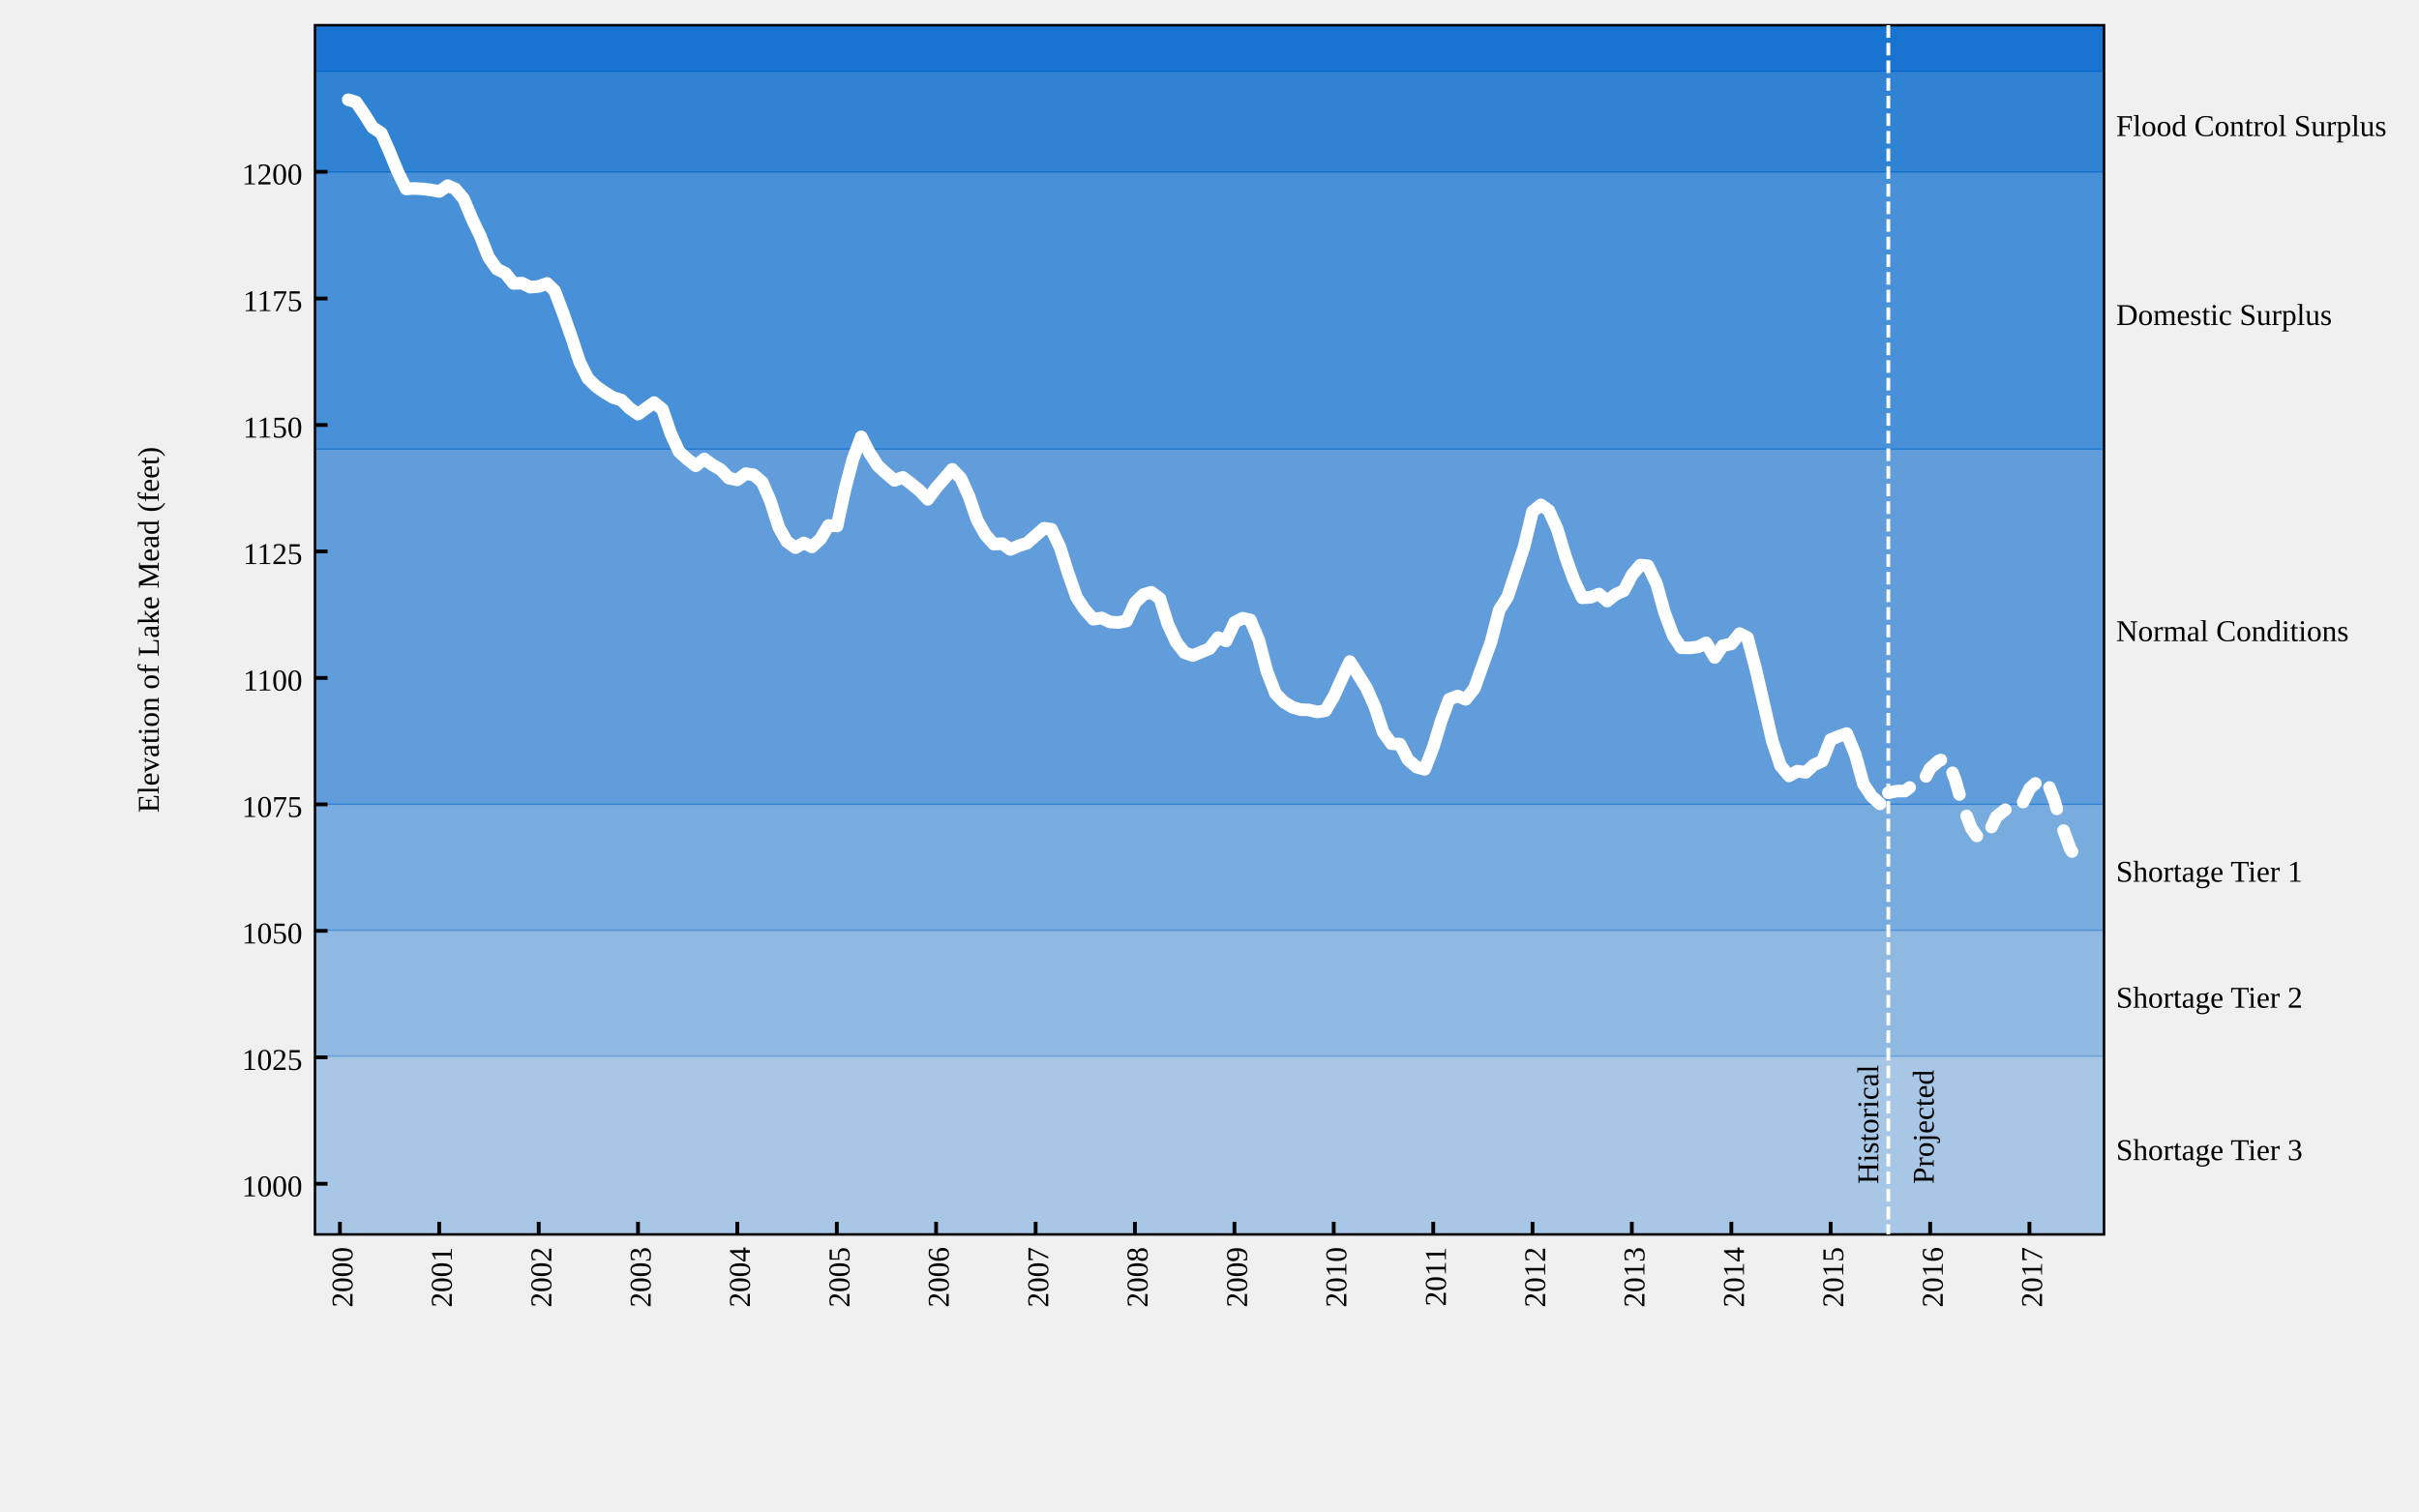
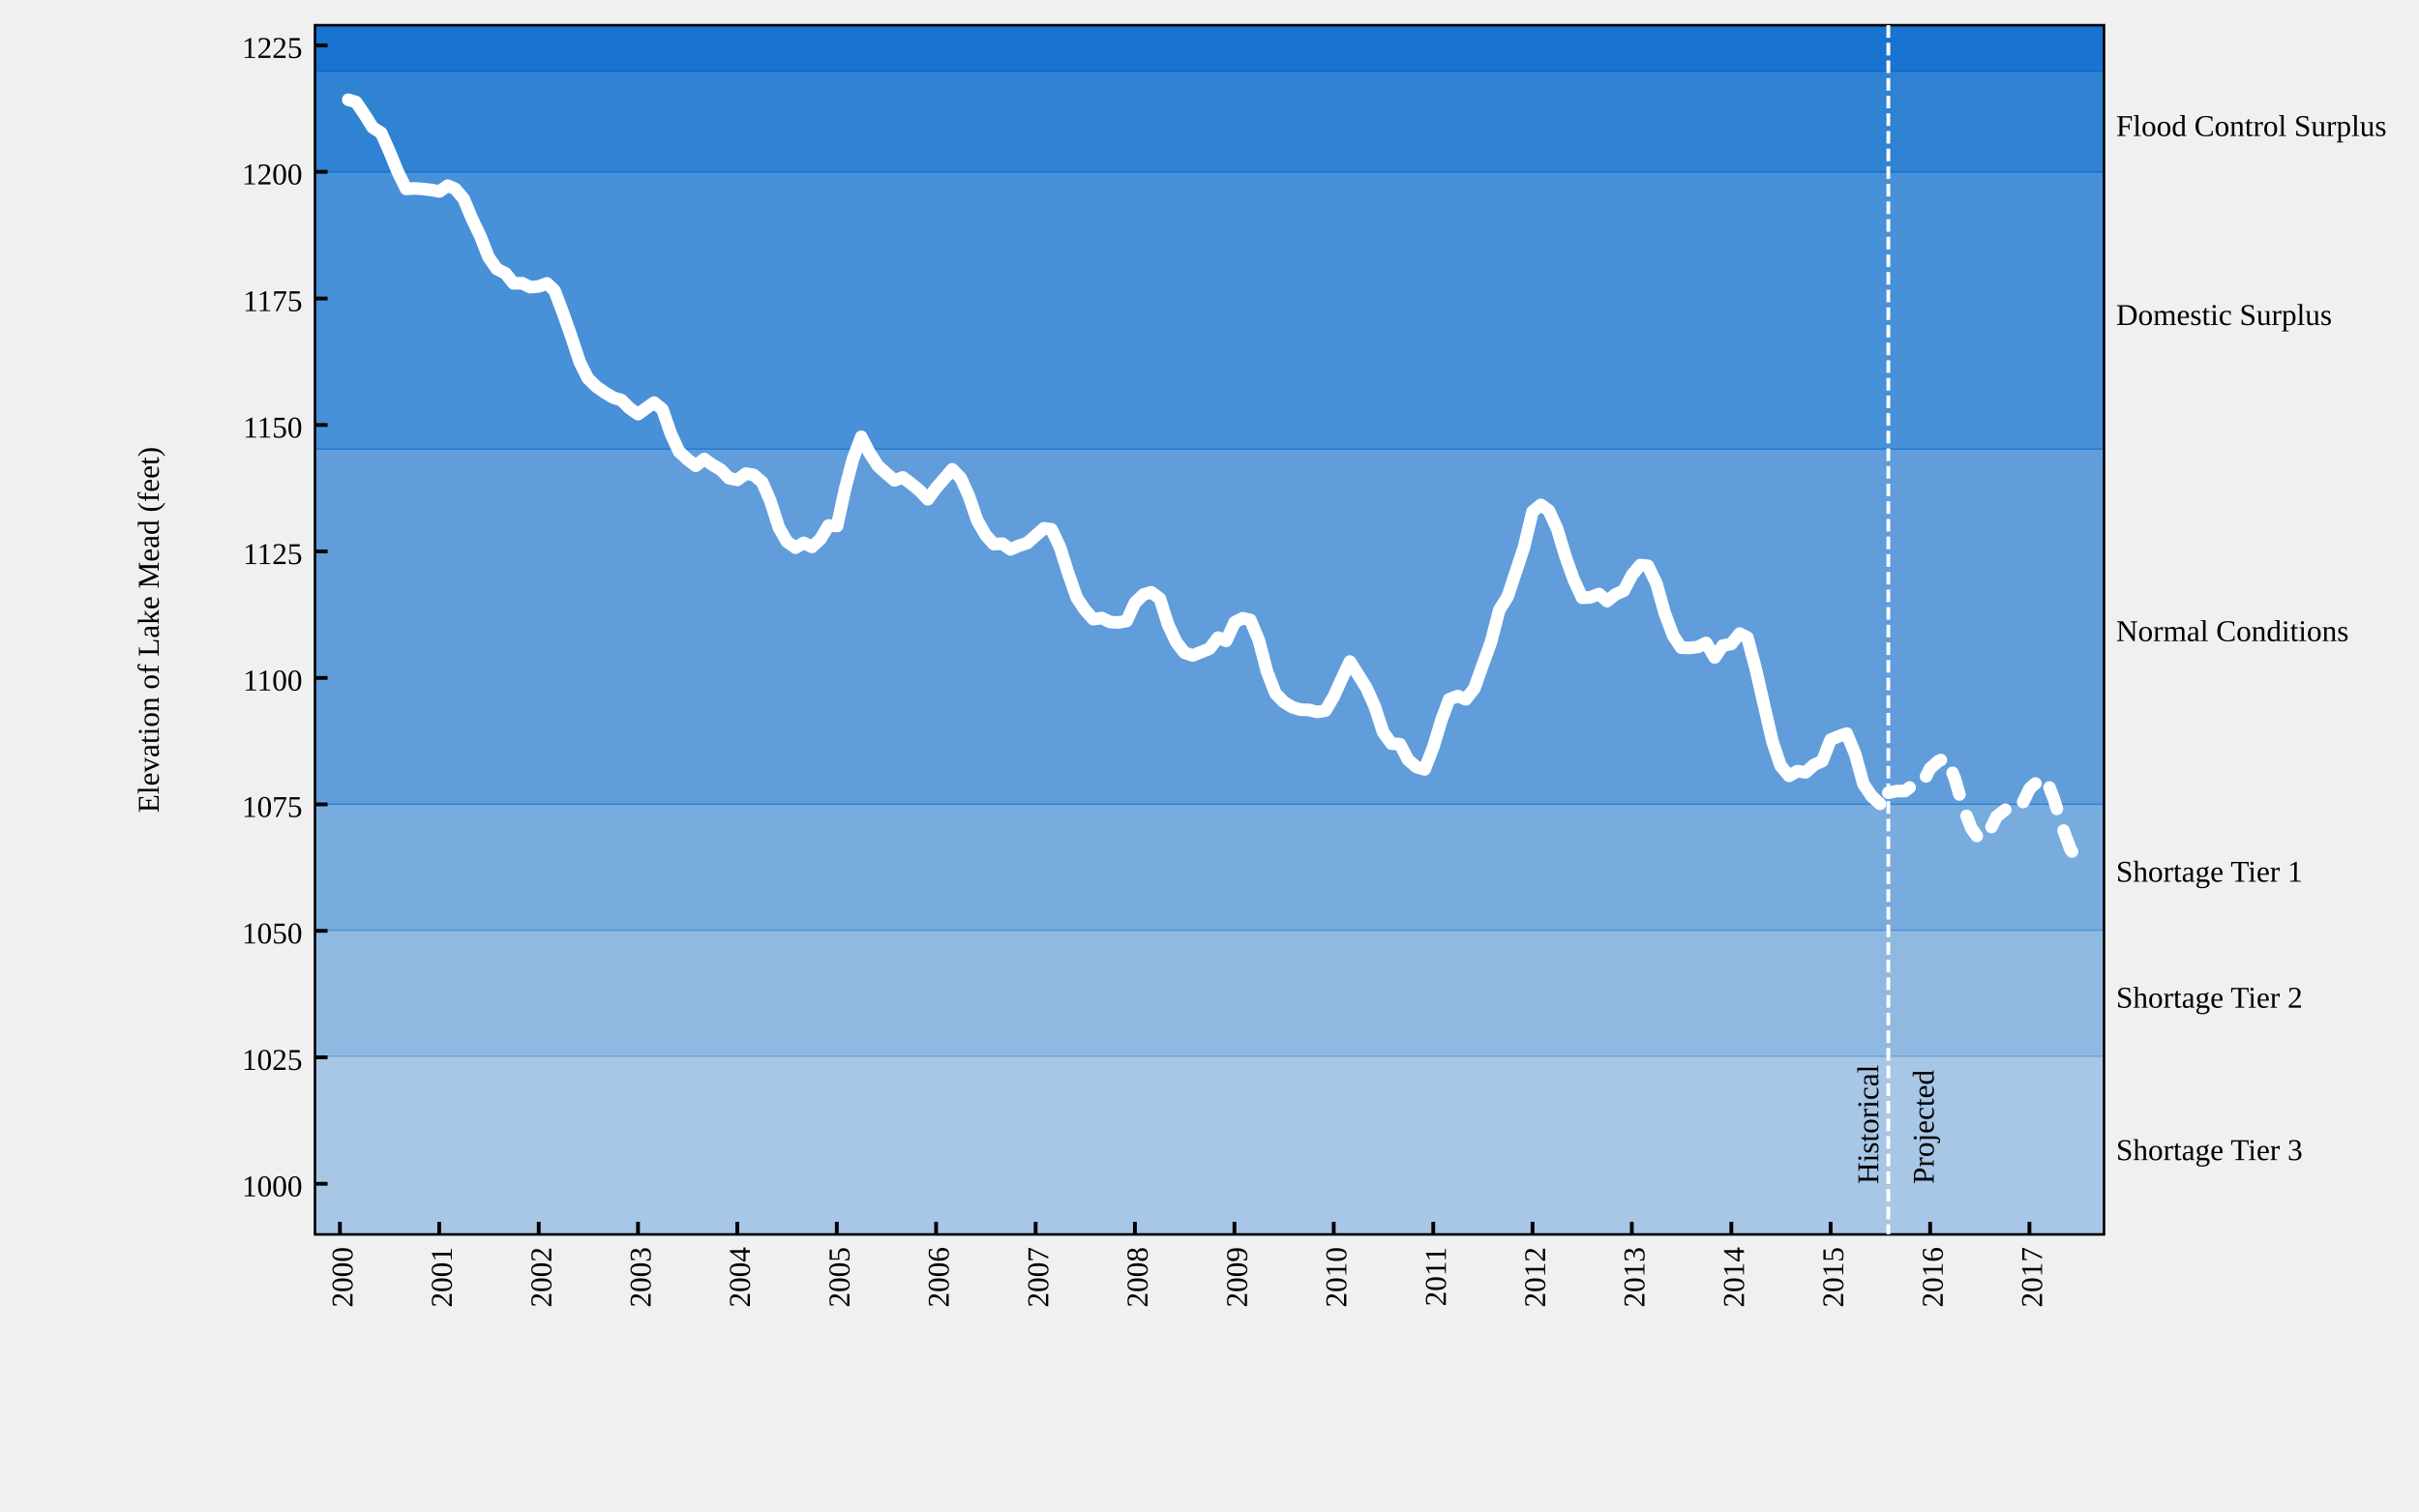
<svg xmlns="http://www.w3.org/2000/svg" version="1.1" preserveAspectRatio="xMinYMin meet" viewBox="0 0 960 600" id="mead-elev-projected-svg">
  <rect id="peak" x="125" y="10" width="710" height="18.5" fill="#0066CC" opacity="0.9" class="level-fill" />
  <rect id="flood" x="125" y="28" width="710" height="40.5" fill="#0066CC" opacity="0.8" class="level-fill" />
  <rect id="surplus" x="125" y="68" width="710" height="110.5" fill="#0066CC" opacity="0.7" class="level-fill" />
  <rect id="normal" x="125" y="178" width="710" height="141.5" fill="#0066CC" opacity="0.6" class="level-fill" />
  <rect id="shortage1" x="125" y="319" width="710" height="50.5" fill="#0066CC" opacity="0.5" class="level-fill" />
  <rect id="shortage2" x="125" y="369" width="710" height="50.5" fill="#0066CC" opacity="0.4" class="level-fill" />
  <rect id="shortage3" x="125" y="419" width="710" height="71.5" fill="#0066CC" opacity="0.3" class="level-fill" />
  <g class="hidden" id="condition-markers">
    <text x="835" y="48" dy="0.5em" dx="0.4em" class="small-text">Flood Control Surplus</text>
    <text x="835" y="123" dy="0.5em" dx="0.4em" class="small-text">Domestic Surplus</text>
    <text x="835" y="248.5" dy="0.5em" dx="0.4em" class="small-text">Normal Conditions</text>
    <text x="835" y="344" dy="0.5em" dx="0.4em" class="small-text">Shortage Tier 1</text>
    <text x="835" y="394" dy="0.5em" dx="0.4em" class="small-text">Shortage Tier 2</text>
    <text x="835" y="454.5" dy="0.5em" dx="0.4em" class="small-text">Shortage Tier 3</text>
  </g>
  <g id="axes" class="label">
    <rect id="axis.box" x="125.0" y="10.0" width="710.0" height="480.0" style="fill:none;stroke:black" />
    <text transform="translate(75.0,250.0)rotate(270)" text-anchor="middle" id="y-label" dy="-1em">Elevation of Lake Mead (feet)</text>
    <line x1="134.9" y1="490.0" x2="134.9" y2="485.0" style="stroke:black;stroke-width:1.5" />
    <text transform="translate(139.9,495.0)rotate(270)" text-anchor="end">2000</text>
    <line x1="174.3" y1="490.0" x2="174.3" y2="485.0" style="stroke:black;stroke-width:1.5" />
    <text transform="translate(179.3,495.0)rotate(270)" text-anchor="end">2001</text>
    <line x1="213.8" y1="490.0" x2="213.8" y2="485.0" style="stroke:black;stroke-width:1.5" />
    <text transform="translate(218.8,495.0)rotate(270)" text-anchor="end">2002</text>
    <line x1="253.2" y1="490.0" x2="253.2" y2="485.0" style="stroke:black;stroke-width:1.5" />
    <text transform="translate(258.2,495.0)rotate(270)" text-anchor="end">2003</text>
    <line x1="292.6" y1="490.0" x2="292.6" y2="485.0" style="stroke:black;stroke-width:1.5" />
    <text transform="translate(297.6,495.0)rotate(270)" text-anchor="end">2004</text>
    <line x1="332.1" y1="490.0" x2="332.1" y2="485.0" style="stroke:black;stroke-width:1.5" />
    <text transform="translate(337.1,495.0)rotate(270)" text-anchor="end">2005</text>
    <line x1="371.5" y1="490.0" x2="371.5" y2="485.0" style="stroke:black;stroke-width:1.5" />
    <text transform="translate(376.5,495.0)rotate(270)" text-anchor="end">2006</text>
    <line x1="411.0" y1="490.0" x2="411.0" y2="485.0" style="stroke:black;stroke-width:1.5" />
    <text transform="translate(416.0,495.0)rotate(270)" text-anchor="end">2007</text>
    <line x1="450.4" y1="490.0" x2="450.4" y2="485.0" style="stroke:black;stroke-width:1.5" />
    <text transform="translate(455.4,495.0)rotate(270)" text-anchor="end">2008</text>
    <line x1="489.9" y1="490.0" x2="489.9" y2="485.0" style="stroke:black;stroke-width:1.5" />
    <text transform="translate(494.9,495.0)rotate(270)" text-anchor="end">2009</text>
    <line x1="529.3" y1="490.0" x2="529.3" y2="485.0" style="stroke:black;stroke-width:1.5" />
    <text transform="translate(534.3,495.0)rotate(270)" text-anchor="end">2010</text>
    <line x1="568.8" y1="490.0" x2="568.8" y2="485.0" style="stroke:black;stroke-width:1.5" />
    <text transform="translate(573.8,495.0)rotate(270)" text-anchor="end">2011</text>
    <line x1="608.2" y1="490.0" x2="608.2" y2="485.0" style="stroke:black;stroke-width:1.5" />
    <text transform="translate(613.2,495.0)rotate(270)" text-anchor="end">2012</text>
    <line x1="647.6" y1="490.0" x2="647.6" y2="485.0" style="stroke:black;stroke-width:1.5" />
    <text transform="translate(652.6,495.0)rotate(270)" text-anchor="end">2013</text>
    <line x1="687.1" y1="490.0" x2="687.1" y2="485.0" style="stroke:black;stroke-width:1.5" />
    <text transform="translate(692.1,495.0)rotate(270)" text-anchor="end">2014</text>
    <line x1="726.5" y1="490.0" x2="726.5" y2="485.0" style="stroke:black;stroke-width:1.5" />
    <text transform="translate(731.5,495.0)rotate(270)" text-anchor="end">2015</text>
    <line x1="766.0" y1="490.0" x2="766.0" y2="485.0" style="stroke:black;stroke-width:1.5" />
    <text transform="translate(771.0,495.0)rotate(270)" text-anchor="end">2016</text>
    <line x1="805.4" y1="490.0" x2="805.4" y2="485.0" style="stroke:black;stroke-width:1.5" />
    <text transform="translate(810.4,495.0)rotate(270)" text-anchor="end">2017</text>
    <line x1="125.0" y1="469.9" x2="130.0" y2="469.9" style="stroke:black;stroke-width:1.5" />
    <text transform="translate(120.0,474.9)rotate(0)" text-anchor="end">1000</text>
    <line x1="125.0" y1="419.7" x2="130.0" y2="419.7" style="stroke:black;stroke-width:1.5" />
    <text transform="translate(120.0,424.7)rotate(0)" text-anchor="end">1025</text>
    <line x1="125.0" y1="369.5" x2="130.0" y2="369.5" style="stroke:black;stroke-width:1.5" />
    <text transform="translate(120.0,374.5)rotate(0)" text-anchor="end">1050</text>
    <line x1="125.0" y1="319.3" x2="130.0" y2="319.3" style="stroke:black;stroke-width:1.5" />
    <text transform="translate(120.0,324.3)rotate(0)" text-anchor="end">1075</text>
    <line x1="125.0" y1="269.1" x2="130.0" y2="269.1" style="stroke:black;stroke-width:1.5" />
    <text transform="translate(120.0,274.1)rotate(0)" text-anchor="end">1100</text>
    <line x1="125.0" y1="218.9" x2="130.0" y2="218.9" style="stroke:black;stroke-width:1.5" />
    <text transform="translate(120.0,223.9)rotate(0)" text-anchor="end">1125</text>
    <line x1="125.0" y1="168.7" x2="130.0" y2="168.7" style="stroke:black;stroke-width:1.5" />
    <text transform="translate(120.0,173.7)rotate(0)" text-anchor="end">1150</text>
    <line x1="125.0" y1="118.5" x2="130.0" y2="118.5" style="stroke:black;stroke-width:1.5" />
    <text transform="translate(120.0,123.5)rotate(0)" text-anchor="end">1175</text>
    <line x1="125.0" y1="68.2" x2="130.0" y2="68.2" style="stroke:black;stroke-width:1.5" />
    <text transform="translate(120.0,73.2)rotate(0)" text-anchor="end">1200</text>
+     <line x1="125.0" y1="18.0" x2="130.0" y2="18.0" style="stroke:black;stroke-width:1.5" />
+     <text transform="translate(120.0,23.0)rotate(0)" text-anchor="end">1225</text>
    <g id="legend" class="label" alignment-baseline="central">
      <text id="date_text" x="155" y="450" dy="-0.6em" dx="0.4em" class="legend"> </text>
      <text id="elev_text" x="155" y="450" dy="0.4em" dx="0.4em" fill="#000000" class="legend"> </text>
      <text id="model_text" x="155" y="450" dy="1.6em" dx="0.4em" fill="#000000" class="legend"> </text>
      <line id="legend-line" x1="140" x2="155" y1="450" y2="450" fill="none" style="stroke:#FFFFFF;stroke-width:5;stroke-linejoin:round;stroke-linecap:round" visibility="hidden" />
    </g>
    <path d="M749.4,10.0 L749.4,490.0 " fill="none" style="stroke:#FFFFFF;stroke-width:1.5;stroke-dasharray:5,2" />
    <text id="Historical-marker" class="hidden" transform="rotate(-90,745.4,470.0),translate(745.4,470.0)">Historical</text>
    <text id="Projected-marker" class="hidden" transform="rotate(-90,767.4,470.0),translate(767.4,470.0)">Projected</text>
    <path d="M138.2,39.6 L141.3,40.5 L144.7,45.5 L147.9,50.6 L151.3,52.8 L154.5,60.0 L157.9,68.3 L161.2,75.0 L164.5,74.8 L167.8,75.0 L171.1,75.4 L174.4,76.0 L177.7,73.7 L180.7,75.0 L184.0,78.9 L187.3,86.8 L190.6,93.7 L193.9,102.1 L197.2,106.8 L200.6,108.5 L203.8,112.5 L207.2,112.4 L210.4,114.0 L213.8,113.7 L217.1,112.5 L220.1,115.4 L223.5,124.4 L226.7,133.5 L230.1,143.8 L233.3,150.2 L236.7,153.5 L240.0,155.8 L243.3,157.8 L246.6,158.8 L249.8,162.0 L253.2,164.4 L256.5,162.0 L259.6,159.8 L262.9,162.5 L266.2,172.1 L269.5,179.3 L272.8,182.3 L276.1,184.9 L279.5,182.2 L282.7,184.5 L286.0,186.4 L289.3,189.8 L292.6,190.5 L296.0,188.0 L299.1,188.5 L302.5,191.4 L305.7,198.8 L309.1,209.4 L312.3,215.0 L315.7,217.4 L319.0,215.5 L322.2,217.1 L325.6,214.0 L328.8,208.6 L332.2,208.8 L335.4,194.0 L338.5,182.2 L341.8,173.4 L345.1,179.8 L348.4,184.9 L351.6,187.8 L355.0,190.7 L358.3,189.5 L361.6,192.0 L364.9,194.7 L368.2,198.2 L371.5,193.7 L374.9,189.8 L377.9,186.3 L381.3,189.8 L384.5,196.9 L387.8,206.5 L391.1,212.3 L394.4,216.0 L397.8,215.8 L401.0,218.1 L404.4,216.6 L407.6,215.6 L411.0,212.6 L414.3,209.7 L417.3,210.1 L420.7,217.3 L423.9,227.5 L427.3,237.2 L430.5,242.0 L433.9,245.8 L437.2,245.3 L440.5,246.9 L443.8,247.1 L447.1,246.5 L450.4,239.3 L453.8,236.0 L456.9,235.1 L460.3,237.6 L463.5,247.8 L466.8,254.9 L470.1,259.1 L473.4,260.2 L476.8,258.8 L480.0,257.5 L483.4,253.1 L486.6,254.4 L490.0,247.0 L493.2,245.4 L496.2,246.1 L499.6,254.2 L502.8,266.5 L506.2,275.3 L509.4,278.6 L512.8,280.7 L516.1,281.7 L519.4,281.8 L522.7,282.6 L526.0,282.1 L529.3,276.5 L532.7,269.0 L535.7,262.6 L539.0,267.8 L542.3,273.1 L545.6,280.5 L548.9,290.6 L552.2,295.2 L555.6,295.4 L558.8,301.6 L562.2,304.5 L565.4,305.4 L568.8,296.6 L572.1,285.7 L575.1,277.6 L578.5,276.3 L581.7,277.6 L585.1,273.3 L588.3,264.3 L591.7,254.9 L595.0,242.1 L598.3,236.9 L601.6,226.9 L604.8,217.2 L608.2,203.1 L611.5,200.4 L614.7,202.7 L618.0,210.0 L621.3,221.0 L624.6,230.2 L627.9,237.3 L631.2,237.1 L634.6,235.8 L637.8,238.6 L641.2,235.9 L644.4,234.5 L647.7,228.2 L651.0,224.3 L654.0,224.6 L657.4,231.7 L660.6,243.2 L664.0,252.3 L667.2,257.1 L670.5,257.2 L673.9,256.8 L677.1,255.2 L680.5,261.0 L683.7,256.3 L687.1,255.6 L690.4,251.5 L693.5,253.1 L696.8,265.6 L700.1,280.0 L703.4,294.3 L706.6,303.9 L710.0,308.0 L713.3,306.1 L716.6,306.6 L719.9,303.6 L723.2,302.1 L726.5,293.6 L729.9,292.2 L732.9,291.2 L736.3,299.5 L739.5,311.2 L742.8,316.1 L746.1,319.1 " fill="none" style="stroke:#FFFFFF;stroke-width:5;stroke-linejoin:round;stroke-linecap:round" />
    <path d="M749.4,314.7 L752.8,314.0 L756.0,314.0 L759.4,311.4 L762.6,311.6 L766.0,305.0 L769.3,302.1 L772.5,300.7 L775.8,309.1 L779.0,320.1 L782.4,328.9 L785.6,333.3 L789.0,331.1 L792.3,324.2 L795.6,321.6 L798.9,318.9 L802.2,319.8 L805.5,313.0 L808.8,310.1 L811.8,308.6 L815.1,317.1 L818.4,328.2 L821.7,337.2 L825.0,341.6 " fill="none" id="dashed-projection" class="hidden" style="stroke:#FFFFFF;stroke-width:5;stroke-linejoin:round;stroke-dasharray:9;stroke-linecap:round" />
    <rect id="2000-01-31" x="134.71" y="10" width="7.00" height="480" fill-opacity="0.0" />
    <rect id="2000-02-29" x="137.85" y="10" width="7.00" height="480" fill-opacity="0.0" />
    <rect id="2000-03-31" x="141.20" y="10" width="7.00" height="480" fill-opacity="0.0" />
    <rect id="2000-04-30" x="144.44" y="10" width="7.00" height="480" fill-opacity="0.0" />
    <rect id="2000-05-31" x="147.79" y="10" width="7.00" height="480" fill-opacity="0.0" />
    <rect id="2000-06-30" x="151.03" y="10" width="7.00" height="480" fill-opacity="0.0" />
    <rect id="2000-07-31" x="154.38" y="10" width="7.00" height="480" fill-opacity="0.0" />
    <rect id="2000-08-31" x="157.73" y="10" width="7.00" height="480" fill-opacity="0.0" />
    <rect id="2000-09-30" x="160.97" y="10" width="7.00" height="480" fill-opacity="0.0" />
    <rect id="2000-10-31" x="164.32" y="10" width="7.00" height="480" fill-opacity="0.0" />
    <rect id="2000-11-30" x="167.56" y="10" width="7.00" height="480" fill-opacity="0.0" />
    <rect id="2000-12-31" x="170.91" y="10" width="7.00" height="480" fill-opacity="0.0" />
    <rect id="2001-01-31" x="174.16" y="10" width="7.00" height="480" fill-opacity="0.0" />
    <rect id="2001-02-28" x="177.18" y="10" width="7.00" height="480" fill-opacity="0.0" />
    <rect id="2001-03-31" x="180.53" y="10" width="7.00" height="480" fill-opacity="0.0" />
    <rect id="2001-04-30" x="183.77" y="10" width="7.00" height="480" fill-opacity="0.0" />
    <rect id="2001-05-31" x="187.12" y="10" width="7.00" height="480" fill-opacity="0.0" />
    <rect id="2001-06-30" x="190.37" y="10" width="7.00" height="480" fill-opacity="0.0" />
    <rect id="2001-07-31" x="193.72" y="10" width="7.00" height="480" fill-opacity="0.0" />
    <rect id="2001-08-31" x="197.07" y="10" width="7.00" height="480" fill-opacity="0.0" />
    <rect id="2001-09-30" x="200.31" y="10" width="7.00" height="480" fill-opacity="0.0" />
    <rect id="2001-10-31" x="203.66" y="10" width="7.00" height="480" fill-opacity="0.0" />
    <rect id="2001-11-30" x="206.90" y="10" width="7.00" height="480" fill-opacity="0.0" />
    <rect id="2001-12-31" x="210.25" y="10" width="7.00" height="480" fill-opacity="0.0" />
    <rect id="2002-01-31" x="213.60" y="10" width="7.00" height="480" fill-opacity="0.0" />
    <rect id="2002-02-28" x="216.63" y="10" width="7.00" height="480" fill-opacity="0.0" />
    <rect id="2002-03-31" x="219.98" y="10" width="7.00" height="480" fill-opacity="0.0" />
    <rect id="2002-04-30" x="223.22" y="10" width="7.00" height="480" fill-opacity="0.0" />
    <rect id="2002-05-31" x="226.57" y="10" width="7.00" height="480" fill-opacity="0.0" />
    <rect id="2002-06-30" x="229.81" y="10" width="7.00" height="480" fill-opacity="0.0" />
    <rect id="2002-07-31" x="233.16" y="10" width="7.00" height="480" fill-opacity="0.0" />
    <rect id="2002-08-31" x="236.51" y="10" width="7.00" height="480" fill-opacity="0.0" />
    <rect id="2002-09-30" x="239.75" y="10" width="7.00" height="480" fill-opacity="0.0" />
    <rect id="2002-10-31" x="243.10" y="10" width="7.00" height="480" fill-opacity="0.0" />
    <rect id="2002-11-30" x="246.34" y="10" width="7.00" height="480" fill-opacity="0.0" />
    <rect id="2002-12-31" x="249.69" y="10" width="7.00" height="480" fill-opacity="0.0" />
    <rect id="2003-01-31" x="253.04" y="10" width="7.00" height="480" fill-opacity="0.0" />
    <rect id="2003-02-28" x="256.07" y="10" width="7.00" height="480" fill-opacity="0.0" />
    <rect id="2003-03-31" x="259.42" y="10" width="7.00" height="480" fill-opacity="0.0" />
    <rect id="2003-04-30" x="262.66" y="10" width="7.00" height="480" fill-opacity="0.0" />
    <rect id="2003-05-31" x="266.01" y="10" width="7.00" height="480" fill-opacity="0.0" />
    <rect id="2003-06-30" x="269.25" y="10" width="7.00" height="480" fill-opacity="0.0" />
    <rect id="2003-07-31" x="272.60" y="10" width="7.00" height="480" fill-opacity="0.0" />
    <rect id="2003-08-31" x="275.95" y="10" width="7.00" height="480" fill-opacity="0.0" />
    <rect id="2003-09-30" x="279.20" y="10" width="7.00" height="480" fill-opacity="0.0" />
    <rect id="2003-10-31" x="282.55" y="10" width="7.00" height="480" fill-opacity="0.0" />
    <rect id="2003-11-30" x="285.79" y="10" width="7.00" height="480" fill-opacity="0.0" />
    <rect id="2003-12-31" x="289.14" y="10" width="7.00" height="480" fill-opacity="0.0" />
    <rect id="2004-01-31" x="292.49" y="10" width="7.00" height="480" fill-opacity="0.0" />
    <rect id="2004-02-29" x="295.62" y="10" width="7.00" height="480" fill-opacity="0.0" />
    <rect id="2004-03-31" x="298.97" y="10" width="7.00" height="480" fill-opacity="0.0" />
    <rect id="2004-04-30" x="302.21" y="10" width="7.00" height="480" fill-opacity="0.0" />
    <rect id="2004-05-31" x="305.57" y="10" width="7.00" height="480" fill-opacity="0.0" />
    <rect id="2004-06-30" x="308.81" y="10" width="7.00" height="480" fill-opacity="0.0" />
    <rect id="2004-07-31" x="312.16" y="10" width="7.00" height="480" fill-opacity="0.0" />
    <rect id="2004-08-31" x="315.51" y="10" width="7.00" height="480" fill-opacity="0.0" />
    <rect id="2004-09-30" x="318.75" y="10" width="7.00" height="480" fill-opacity="0.0" />
    <rect id="2004-10-31" x="322.10" y="10" width="7.00" height="480" fill-opacity="0.0" />
    <rect id="2004-11-30" x="325.34" y="10" width="7.00" height="480" fill-opacity="0.0" />
    <rect id="2004-12-31" x="328.69" y="10" width="7.00" height="480" fill-opacity="0.0" />
    <rect id="2005-01-31" x="331.93" y="10" width="7.00" height="480" fill-opacity="0.0" />
    <rect id="2005-02-28" x="334.96" y="10" width="7.00" height="480" fill-opacity="0.0" />
    <rect id="2005-03-31" x="338.31" y="10" width="7.00" height="480" fill-opacity="0.0" />
    <rect id="2005-04-30" x="341.55" y="10" width="7.00" height="480" fill-opacity="0.0" />
    <rect id="2005-05-31" x="344.90" y="10" width="7.00" height="480" fill-opacity="0.0" />
    <rect id="2005-06-30" x="348.14" y="10" width="7.00" height="480" fill-opacity="0.0" />
    <rect id="2005-07-31" x="351.49" y="10" width="7.00" height="480" fill-opacity="0.0" />
    <rect id="2005-08-31" x="354.84" y="10" width="7.00" height="480" fill-opacity="0.0" />
    <rect id="2005-09-30" x="358.09" y="10" width="7.00" height="480" fill-opacity="0.0" />
    <rect id="2005-10-31" x="361.44" y="10" width="7.00" height="480" fill-opacity="0.0" />
    <rect id="2005-11-30" x="364.68" y="10" width="7.00" height="480" fill-opacity="0.0" />
    <rect id="2005-12-31" x="368.03" y="10" width="7.00" height="480" fill-opacity="0.0" />
    <rect id="2006-01-31" x="371.38" y="10" width="7.00" height="480" fill-opacity="0.0" />
    <rect id="2006-02-28" x="374.40" y="10" width="7.00" height="480" fill-opacity="0.0" />
    <rect id="2006-03-31" x="377.75" y="10" width="7.00" height="480" fill-opacity="0.0" />
    <rect id="2006-04-30" x="381.00" y="10" width="7.00" height="480" fill-opacity="0.0" />
    <rect id="2006-05-31" x="384.35" y="10" width="7.00" height="480" fill-opacity="0.0" />
    <rect id="2006-06-30" x="387.59" y="10" width="7.00" height="480" fill-opacity="0.0" />
    <rect id="2006-07-31" x="390.94" y="10" width="7.00" height="480" fill-opacity="0.0" />
    <rect id="2006-08-31" x="394.29" y="10" width="7.00" height="480" fill-opacity="0.0" />
    <rect id="2006-09-30" x="397.53" y="10" width="7.00" height="480" fill-opacity="0.0" />
    <rect id="2006-10-31" x="400.88" y="10" width="7.00" height="480" fill-opacity="0.0" />
    <rect id="2006-11-30" x="404.12" y="10" width="7.00" height="480" fill-opacity="0.0" />
    <rect id="2006-12-31" x="407.47" y="10" width="7.00" height="480" fill-opacity="0.0" />
    <rect id="2007-01-31" x="410.82" y="10" width="7.00" height="480" fill-opacity="0.0" />
    <rect id="2007-02-28" x="413.85" y="10" width="7.00" height="480" fill-opacity="0.0" />
    <rect id="2007-03-31" x="417.20" y="10" width="7.00" height="480" fill-opacity="0.0" />
    <rect id="2007-04-30" x="420.44" y="10" width="7.00" height="480" fill-opacity="0.0" />
    <rect id="2007-05-31" x="423.79" y="10" width="7.00" height="480" fill-opacity="0.0" />
    <rect id="2007-06-30" x="427.03" y="10" width="7.00" height="480" fill-opacity="0.0" />
    <rect id="2007-07-31" x="430.38" y="10" width="7.00" height="480" fill-opacity="0.0" />
    <rect id="2007-08-31" x="433.73" y="10" width="7.00" height="480" fill-opacity="0.0" />
    <rect id="2007-09-30" x="436.97" y="10" width="7.00" height="480" fill-opacity="0.0" />
    <rect id="2007-10-31" x="440.32" y="10" width="7.00" height="480" fill-opacity="0.0" />
    <rect id="2007-11-30" x="443.57" y="10" width="7.00" height="480" fill-opacity="0.0" />
    <rect id="2007-12-31" x="446.92" y="10" width="7.00" height="480" fill-opacity="0.0" />
    <rect id="2008-01-31" x="450.27" y="10" width="7.00" height="480" fill-opacity="0.0" />
    <rect id="2008-02-29" x="453.40" y="10" width="7.00" height="480" fill-opacity="0.0" />
    <rect id="2008-03-31" x="456.75" y="10" width="7.00" height="480" fill-opacity="0.0" />
    <rect id="2008-04-30" x="459.99" y="10" width="7.00" height="480" fill-opacity="0.0" />
    <rect id="2008-05-31" x="463.34" y="10" width="7.00" height="480" fill-opacity="0.0" />
    <rect id="2008-06-30" x="466.58" y="10" width="7.00" height="480" fill-opacity="0.0" />
    <rect id="2008-07-31" x="469.93" y="10" width="7.00" height="480" fill-opacity="0.0" />
    <rect id="2008-08-31" x="473.29" y="10" width="7.00" height="480" fill-opacity="0.0" />
    <rect id="2008-09-30" x="476.53" y="10" width="7.00" height="480" fill-opacity="0.0" />
    <rect id="2008-10-31" x="479.88" y="10" width="7.00" height="480" fill-opacity="0.0" />
    <rect id="2008-11-30" x="483.12" y="10" width="7.00" height="480" fill-opacity="0.0" />
    <rect id="2008-12-31" x="486.47" y="10" width="7.00" height="480" fill-opacity="0.0" />
    <rect id="2009-01-31" x="489.71" y="10" width="7.00" height="480" fill-opacity="0.0" />
    <rect id="2009-02-28" x="492.74" y="10" width="7.00" height="480" fill-opacity="0.0" />
    <rect id="2009-03-31" x="496.09" y="10" width="7.00" height="480" fill-opacity="0.0" />
    <rect id="2009-04-30" x="499.33" y="10" width="7.00" height="480" fill-opacity="0.0" />
    <rect id="2009-05-31" x="502.68" y="10" width="7.00" height="480" fill-opacity="0.0" />
    <rect id="2009-06-30" x="505.92" y="10" width="7.00" height="480" fill-opacity="0.0" />
    <rect id="2009-07-31" x="509.27" y="10" width="7.00" height="480" fill-opacity="0.0" />
    <rect id="2009-08-31" x="512.62" y="10" width="7.00" height="480" fill-opacity="0.0" />
    <rect id="2009-09-30" x="515.86" y="10" width="7.00" height="480" fill-opacity="0.0" />
    <rect id="2009-10-31" x="519.21" y="10" width="7.00" height="480" fill-opacity="0.0" />
    <rect id="2009-11-30" x="522.46" y="10" width="7.00" height="480" fill-opacity="0.0" />
    <rect id="2009-12-31" x="525.81" y="10" width="7.00" height="480" fill-opacity="0.0" />
    <rect id="2010-01-31" x="529.16" y="10" width="7.00" height="480" fill-opacity="0.0" />
    <rect id="2010-02-28" x="532.18" y="10" width="7.00" height="480" fill-opacity="0.0" />
    <rect id="2010-03-31" x="535.53" y="10" width="7.00" height="480" fill-opacity="0.0" />
    <rect id="2010-04-30" x="538.77" y="10" width="7.00" height="480" fill-opacity="0.0" />
    <rect id="2010-05-31" x="542.12" y="10" width="7.00" height="480" fill-opacity="0.0" />
    <rect id="2010-06-30" x="545.37" y="10" width="7.00" height="480" fill-opacity="0.0" />
    <rect id="2010-07-31" x="548.72" y="10" width="7.00" height="480" fill-opacity="0.0" />
    <rect id="2010-08-31" x="552.07" y="10" width="7.00" height="480" fill-opacity="0.0" />
    <rect id="2010-09-30" x="555.31" y="10" width="7.00" height="480" fill-opacity="0.0" />
    <rect id="2010-10-31" x="558.66" y="10" width="7.00" height="480" fill-opacity="0.0" />
    <rect id="2010-11-30" x="561.90" y="10" width="7.00" height="480" fill-opacity="0.0" />
    <rect id="2010-12-31" x="565.25" y="10" width="7.00" height="480" fill-opacity="0.0" />
    <rect id="2011-01-31" x="568.60" y="10" width="7.00" height="480" fill-opacity="0.0" />
    <rect id="2011-02-28" x="571.63" y="10" width="7.00" height="480" fill-opacity="0.0" />
    <rect id="2011-03-31" x="574.98" y="10" width="7.00" height="480" fill-opacity="0.0" />
    <rect id="2011-04-30" x="578.22" y="10" width="7.00" height="480" fill-opacity="0.0" />
    <rect id="2011-05-31" x="581.57" y="10" width="7.00" height="480" fill-opacity="0.0" />
    <rect id="2011-06-30" x="584.81" y="10" width="7.00" height="480" fill-opacity="0.0" />
    <rect id="2011-07-31" x="588.16" y="10" width="7.00" height="480" fill-opacity="0.0" />
    <rect id="2011-08-31" x="591.51" y="10" width="7.00" height="480" fill-opacity="0.0" />
    <rect id="2011-09-30" x="594.75" y="10" width="7.00" height="480" fill-opacity="0.0" />
    <rect id="2011-10-31" x="598.10" y="10" width="7.00" height="480" fill-opacity="0.0" />
    <rect id="2011-11-30" x="601.34" y="10" width="7.00" height="480" fill-opacity="0.0" />
    <rect id="2011-12-31" x="604.69" y="10" width="7.00" height="480" fill-opacity="0.0" />
    <rect id="2012-01-31" x="608.04" y="10" width="7.00" height="480" fill-opacity="0.0" />
    <rect id="2012-02-29" x="611.18" y="10" width="7.00" height="480" fill-opacity="0.0" />
    <rect id="2012-03-31" x="614.53" y="10" width="7.00" height="480" fill-opacity="0.0" />
    <rect id="2012-04-30" x="617.77" y="10" width="7.00" height="480" fill-opacity="0.0" />
    <rect id="2012-05-31" x="621.12" y="10" width="7.00" height="480" fill-opacity="0.0" />
    <rect id="2012-06-30" x="624.36" y="10" width="7.00" height="480" fill-opacity="0.0" />
    <rect id="2012-07-31" x="627.71" y="10" width="7.00" height="480" fill-opacity="0.0" />
    <rect id="2012-08-31" x="631.06" y="10" width="7.00" height="480" fill-opacity="0.0" />
    <rect id="2012-09-30" x="634.30" y="10" width="7.00" height="480" fill-opacity="0.0" />
    <rect id="2012-10-31" x="637.65" y="10" width="7.00" height="480" fill-opacity="0.0" />
    <rect id="2012-11-30" x="640.90" y="10" width="7.00" height="480" fill-opacity="0.0" />
    <rect id="2012-12-31" x="644.25" y="10" width="7.00" height="480" fill-opacity="0.0" />
    <rect id="2013-01-31" x="647.49" y="10" width="7.00" height="480" fill-opacity="0.0" />
    <rect id="2013-02-28" x="650.51" y="10" width="7.00" height="480" fill-opacity="0.0" />
    <rect id="2013-03-31" x="653.86" y="10" width="7.00" height="480" fill-opacity="0.0" />
    <rect id="2013-04-30" x="657.11" y="10" width="7.00" height="480" fill-opacity="0.0" />
    <rect id="2013-05-31" x="660.46" y="10" width="7.00" height="480" fill-opacity="0.0" />
    <rect id="2013-06-30" x="663.70" y="10" width="7.00" height="480" fill-opacity="0.0" />
    <rect id="2013-07-31" x="667.05" y="10" width="7.00" height="480" fill-opacity="0.0" />
    <rect id="2013-08-31" x="670.40" y="10" width="7.00" height="480" fill-opacity="0.0" />
    <rect id="2013-09-30" x="673.64" y="10" width="7.00" height="480" fill-opacity="0.0" />
    <rect id="2013-10-31" x="676.99" y="10" width="7.00" height="480" fill-opacity="0.0" />
    <rect id="2013-11-30" x="680.23" y="10" width="7.00" height="480" fill-opacity="0.0" />
    <rect id="2013-12-31" x="683.58" y="10" width="7.00" height="480" fill-opacity="0.0" />
    <rect id="2014-01-31" x="686.93" y="10" width="7.00" height="480" fill-opacity="0.0" />
    <rect id="2014-02-28" x="689.96" y="10" width="7.00" height="480" fill-opacity="0.0" />
    <rect id="2014-03-31" x="693.31" y="10" width="7.00" height="480" fill-opacity="0.0" />
    <rect id="2014-04-30" x="696.55" y="10" width="7.00" height="480" fill-opacity="0.0" />
    <rect id="2014-05-31" x="699.90" y="10" width="7.00" height="480" fill-opacity="0.0" />
    <rect id="2014-06-30" x="703.14" y="10" width="7.00" height="480" fill-opacity="0.0" />
    <rect id="2014-07-31" x="706.49" y="10" width="7.00" height="480" fill-opacity="0.0" />
    <rect id="2014-08-31" x="709.84" y="10" width="7.00" height="480" fill-opacity="0.0" />
    <rect id="2014-09-30" x="713.09" y="10" width="7.00" height="480" fill-opacity="0.0" />
    <rect id="2014-10-31" x="716.44" y="10" width="7.00" height="480" fill-opacity="0.0" />
    <rect id="2014-11-30" x="719.68" y="10" width="7.00" height="480" fill-opacity="0.0" />
    <rect id="2014-12-31" x="723.03" y="10" width="7.00" height="480" fill-opacity="0.0" />
    <rect id="2015-01-31" x="726.38" y="10" width="7.00" height="480" fill-opacity="0.0" />
    <rect id="2015-02-28" x="729.40" y="10" width="7.00" height="480" fill-opacity="0.0" />
    <rect id="2015-03-31" x="732.75" y="10" width="7.00" height="480" fill-opacity="0.0" />
    <rect id="2015-04-30" x="736.00" y="10" width="7.00" height="480" fill-opacity="0.0" />
    <rect id="2015-05-31" x="739.35" y="10" width="7.00" height="480" fill-opacity="0.0" />
    <rect id="2015-06-30" x="742.59" y="10" width="7.00" height="480" fill-opacity="0.0" />
    <rect id="2015-07-31" x="745.94" y="10" width="7.00" height="480" fill-opacity="0.0" />
    <rect id="2015-08-31" x="749.29" y="10" width="7.00" height="480" fill-opacity="0.0" />
    <rect id="2015-09-30" x="752.53" y="10" width="7.00" height="480" fill-opacity="0.0" />
    <rect id="2015-10-31" x="755.88" y="10" width="7.00" height="480" fill-opacity="0.0" />
    <rect id="2015-11-30" x="759.12" y="10" width="7.00" height="480" fill-opacity="0.0" />
    <rect id="2015-12-31" x="762.47" y="10" width="7.00" height="480" fill-opacity="0.0" />
    <rect id="2016-01-31" x="765.82" y="10" width="7.00" height="480" fill-opacity="0.0" />
    <rect id="2016-02-29" x="768.96" y="10" width="7.00" height="480" fill-opacity="0.0" />
    <rect id="2016-03-31" x="772.31" y="10" width="7.00" height="480" fill-opacity="0.0" />
    <rect id="2016-04-30" x="775.55" y="10" width="7.00" height="480" fill-opacity="0.0" />
    <rect id="2016-05-31" x="778.90" y="10" width="7.00" height="480" fill-opacity="0.0" />
    <rect id="2016-06-30" x="782.14" y="10" width="7.00" height="480" fill-opacity="0.0" />
    <rect id="2016-07-31" x="785.49" y="10" width="7.00" height="480" fill-opacity="0.0" />
    <rect id="2016-08-31" x="788.84" y="10" width="7.00" height="480" fill-opacity="0.0" />
    <rect id="2016-09-30" x="792.08" y="10" width="7.00" height="480" fill-opacity="0.0" />
    <rect id="2016-10-31" x="795.43" y="10" width="7.00" height="480" fill-opacity="0.0" />
    <rect id="2016-11-30" x="798.67" y="10" width="7.00" height="480" fill-opacity="0.0" />
    <rect id="2016-12-31" x="802.02" y="10" width="7.00" height="480" fill-opacity="0.0" />
    <rect id="2017-01-31" x="805.27" y="10" width="7.00" height="480" fill-opacity="0.0" />
    <rect id="2017-02-28" x="808.29" y="10" width="7.00" height="480" fill-opacity="0.0" />
    <rect id="2017-03-31" x="811.64" y="10" width="7.00" height="480" fill-opacity="0.0" />
    <rect id="2017-04-30" x="814.88" y="10" width="7.00" height="480" fill-opacity="0.0" />
    <rect id="2017-05-31" x="818.23" y="10" width="7.00" height="480" fill-opacity="0.0" />
    <rect id="2017-06-30" x="821.48" y="10" width="7.00" height="480" fill-opacity="0.0" />
    <rect id="2015-04-30" x="736.00" y="10" width="7.00" height="480" fill-opacity="0.0" />
    <rect id="2015-05-31" x="739.35" y="10" width="7.00" height="480" fill-opacity="0.0" />
    <rect id="2015-06-30" x="742.59" y="10" width="7.00" height="480" fill-opacity="0.0" />
    <rect id="2015-07-31" x="745.94" y="10" width="7.00" height="480" fill-opacity="0.0" />
    <rect id="2015-08-31" x="749.29" y="10" width="7.00" height="480" fill-opacity="0.0" />
    <rect id="2015-09-30" x="752.53" y="10" width="7.00" height="480" fill-opacity="0.0" />
    <rect id="2015-10-31" x="755.88" y="10" width="7.00" height="480" fill-opacity="0.0" />
    <rect id="2015-11-30" x="759.12" y="10" width="7.00" height="480" fill-opacity="0.0" />
    <rect id="2015-12-31" x="762.47" y="10" width="7.00" height="480" fill-opacity="0.0" />
    <rect id="2016-01-31" x="765.82" y="10" width="7.00" height="480" fill-opacity="0.0" />
    <rect id="2016-02-29" x="768.96" y="10" width="7.00" height="480" fill-opacity="0.0" />
    <rect id="2016-03-31" x="772.31" y="10" width="7.00" height="480" fill-opacity="0.0" />
    <rect id="2016-04-30" x="775.55" y="10" width="7.00" height="480" fill-opacity="0.0" />
    <rect id="2016-05-31" x="778.90" y="10" width="7.00" height="480" fill-opacity="0.0" />
    <rect id="2016-06-30" x="782.14" y="10" width="7.00" height="480" fill-opacity="0.0" />
    <rect id="2016-07-31" x="785.49" y="10" width="7.00" height="480" fill-opacity="0.0" />
    <rect id="2016-08-31" x="788.84" y="10" width="7.00" height="480" fill-opacity="0.0" />
    <rect id="2016-09-30" x="792.08" y="10" width="7.00" height="480" fill-opacity="0.0" />
    <rect id="2016-10-31" x="795.43" y="10" width="7.00" height="480" fill-opacity="0.0" />
    <rect id="2016-11-30" x="798.67" y="10" width="7.00" height="480" fill-opacity="0.0" />
    <rect id="2016-12-31" x="802.02" y="10" width="7.00" height="480" fill-opacity="0.0" />
    <rect id="2017-01-31" x="805.27" y="10" width="7.00" height="480" fill-opacity="0.0" />
    <rect id="2017-02-28" x="808.29" y="10" width="7.00" height="480" fill-opacity="0.0" />
    <rect id="2017-03-01" x="808.40" y="10" width="7.00" height="480" fill-opacity="0.0" />
    <rect id="2015-04-30" x="736.00" y="10" width="7.00" height="480" fill-opacity="0.0" />
    <rect id="2015-05-31" x="739.35" y="10" width="7.00" height="480" fill-opacity="0.0" />
    <rect id="2015-06-30" x="742.59" y="10" width="7.00" height="480" fill-opacity="0.0" />
    <rect id="2015-07-31" x="745.94" y="10" width="7.00" height="480" fill-opacity="0.0" />
    <rect id="2015-08-31" x="749.29" y="10" width="7.00" height="480" fill-opacity="0.0" />
    <rect id="2015-09-30" x="752.53" y="10" width="7.00" height="480" fill-opacity="0.0" />
    <rect id="2015-10-31" x="755.88" y="10" width="7.00" height="480" fill-opacity="0.0" />
    <rect id="2015-11-30" x="759.12" y="10" width="7.00" height="480" fill-opacity="0.0" />
    <rect id="2015-12-31" x="762.47" y="10" width="7.00" height="480" fill-opacity="0.0" />
    <rect id="2016-01-31" x="765.82" y="10" width="7.00" height="480" fill-opacity="0.0" />
    <rect id="2016-02-29" x="768.96" y="10" width="7.00" height="480" fill-opacity="0.0" />
    <rect id="2016-03-31" x="772.31" y="10" width="7.00" height="480" fill-opacity="0.0" />
    <rect id="2016-04-30" x="775.55" y="10" width="7.00" height="480" fill-opacity="0.0" />
    <rect id="2016-05-31" x="778.90" y="10" width="7.00" height="480" fill-opacity="0.0" />
    <rect id="2016-06-30" x="782.14" y="10" width="7.00" height="480" fill-opacity="0.0" />
    <rect id="2016-07-31" x="785.49" y="10" width="7.00" height="480" fill-opacity="0.0" />
    <rect id="2016-08-31" x="788.84" y="10" width="7.00" height="480" fill-opacity="0.0" />
    <rect id="2016-09-30" x="792.08" y="10" width="7.00" height="480" fill-opacity="0.0" />
    <rect id="2016-10-31" x="795.43" y="10" width="7.00" height="480" fill-opacity="0.0" />
    <rect id="2016-11-30" x="798.67" y="10" width="7.00" height="480" fill-opacity="0.0" />
    <rect id="2016-12-31" x="802.02" y="10" width="7.00" height="480" fill-opacity="0.0" />
    <rect id="2017-01-31" x="805.27" y="10" width="7.00" height="480" fill-opacity="0.0" />
    <rect id="2017-02-28" x="808.29" y="10" width="7.00" height="480" fill-opacity="0.0" />
    <rect id="2017-03-01" x="808.40" y="10" width="7.00" height="480" fill-opacity="0.0" />
  </g>
</svg>
